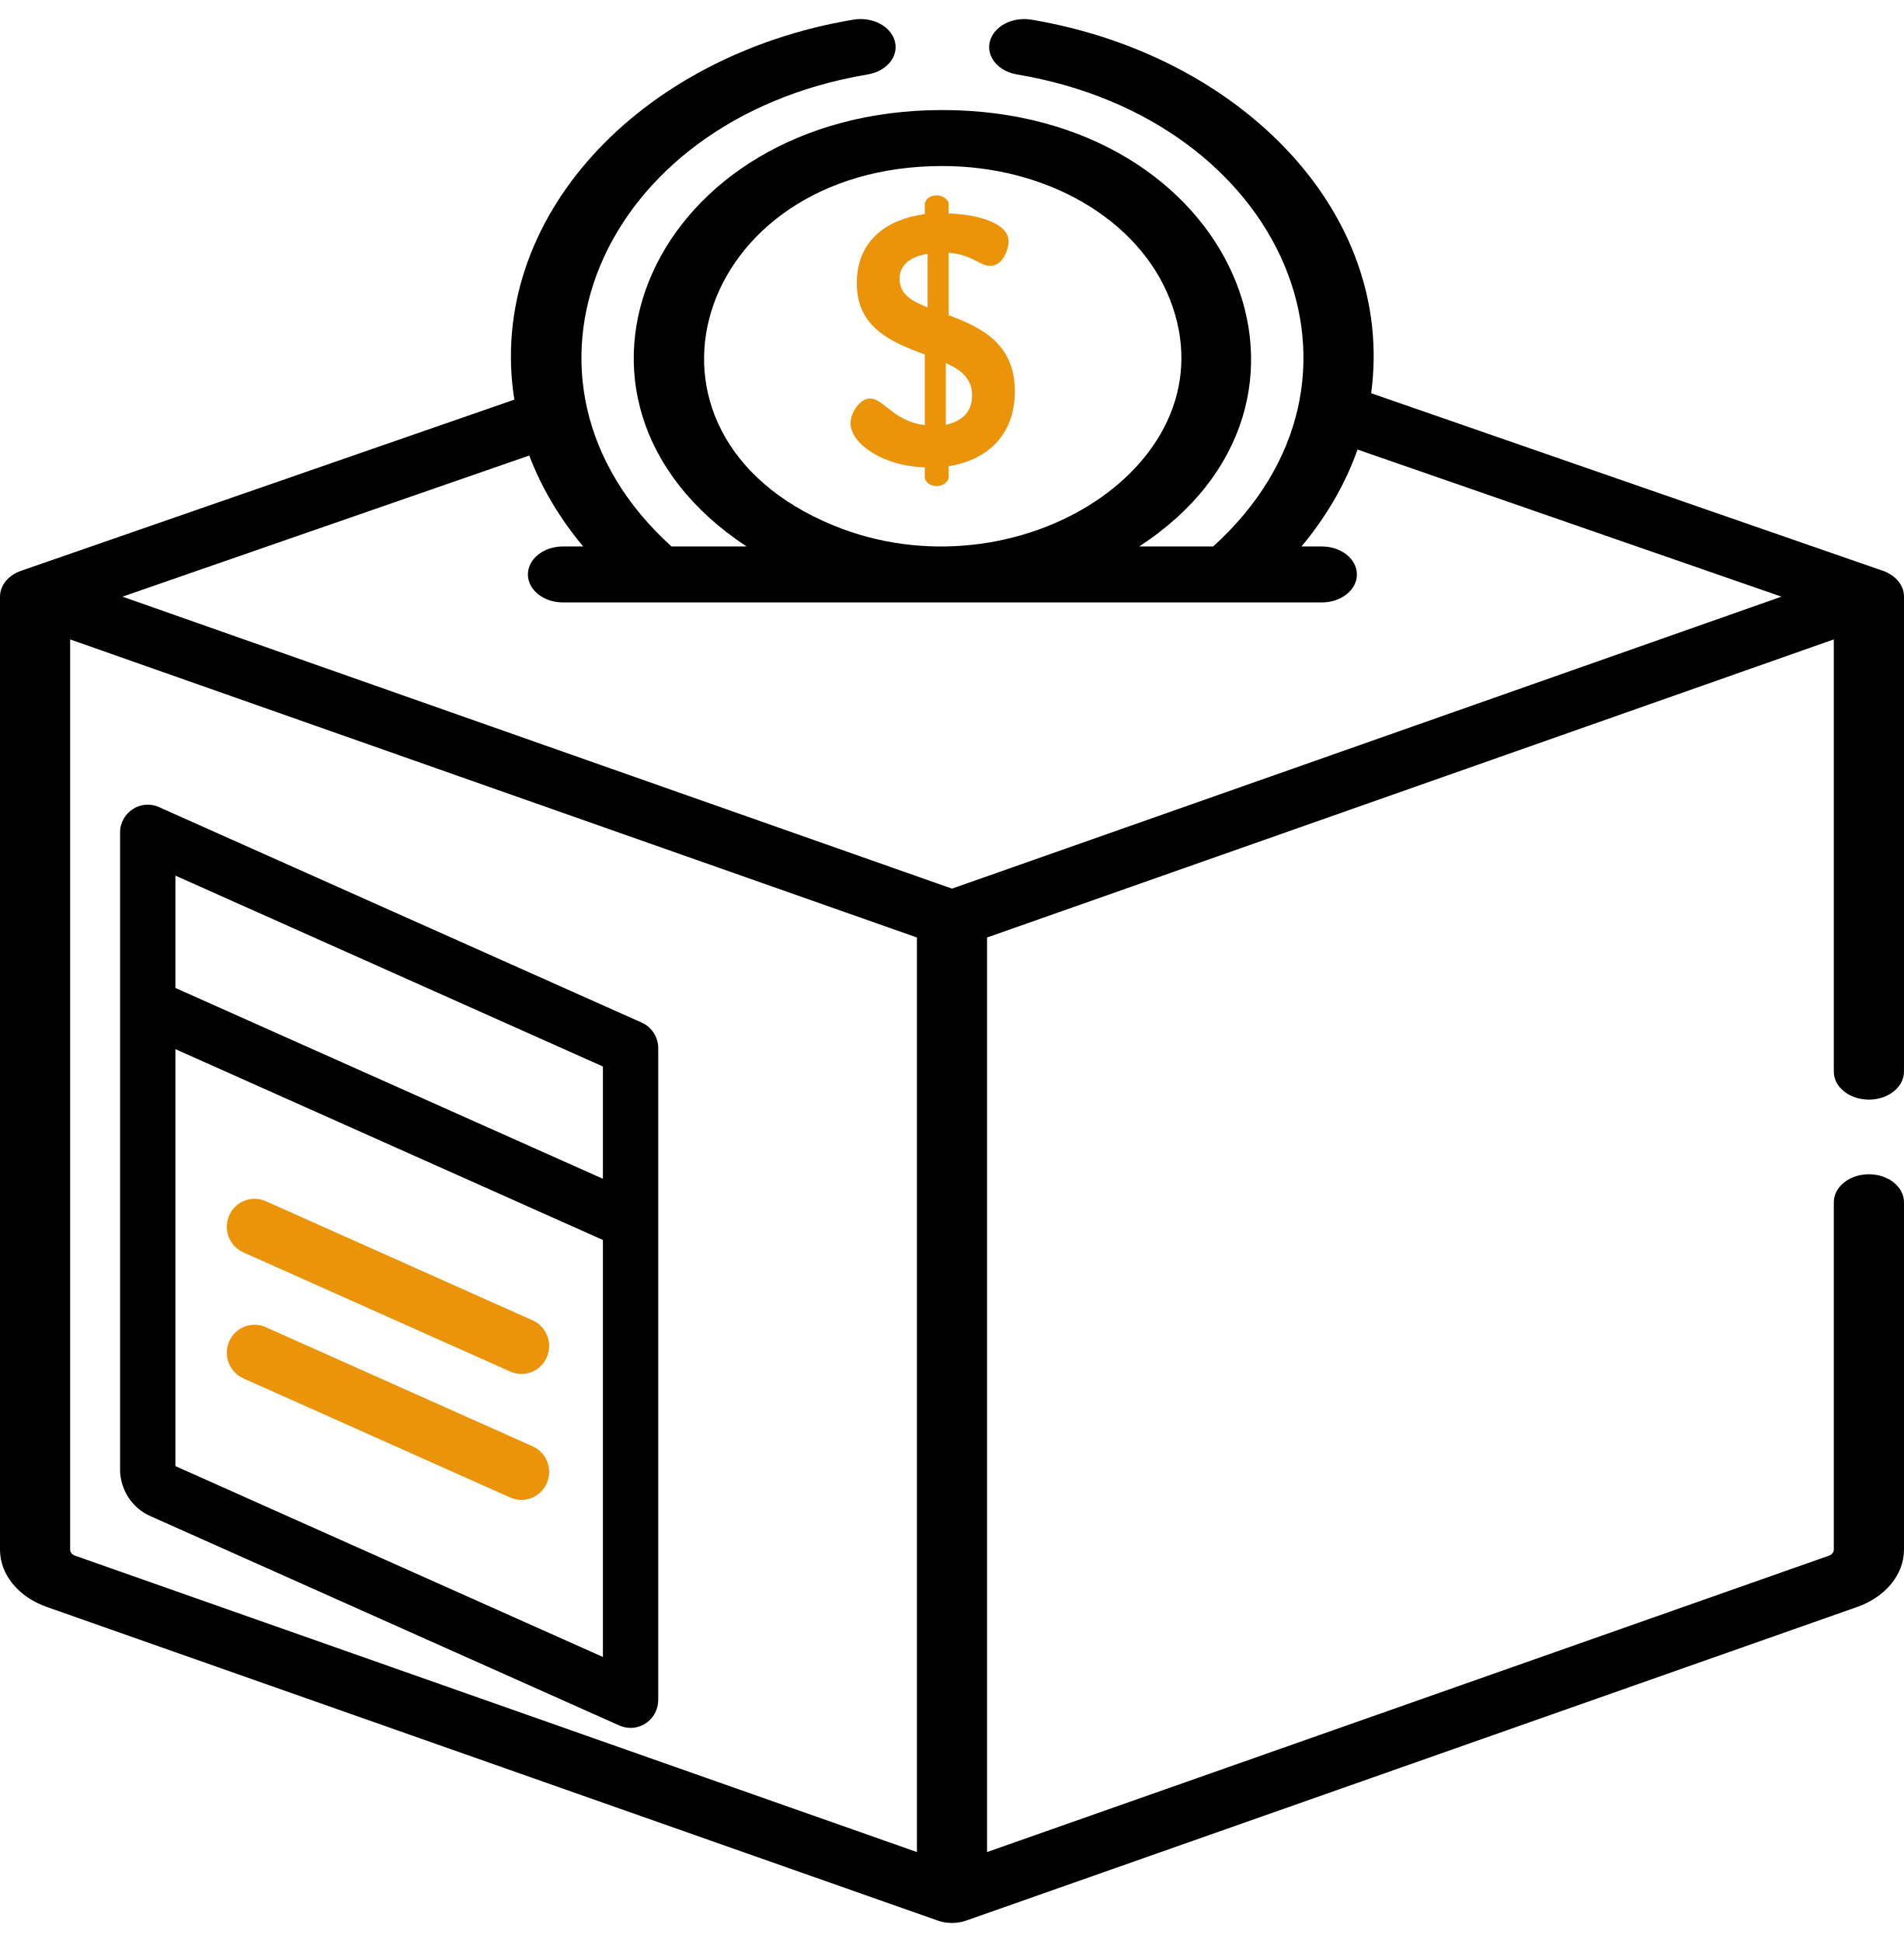
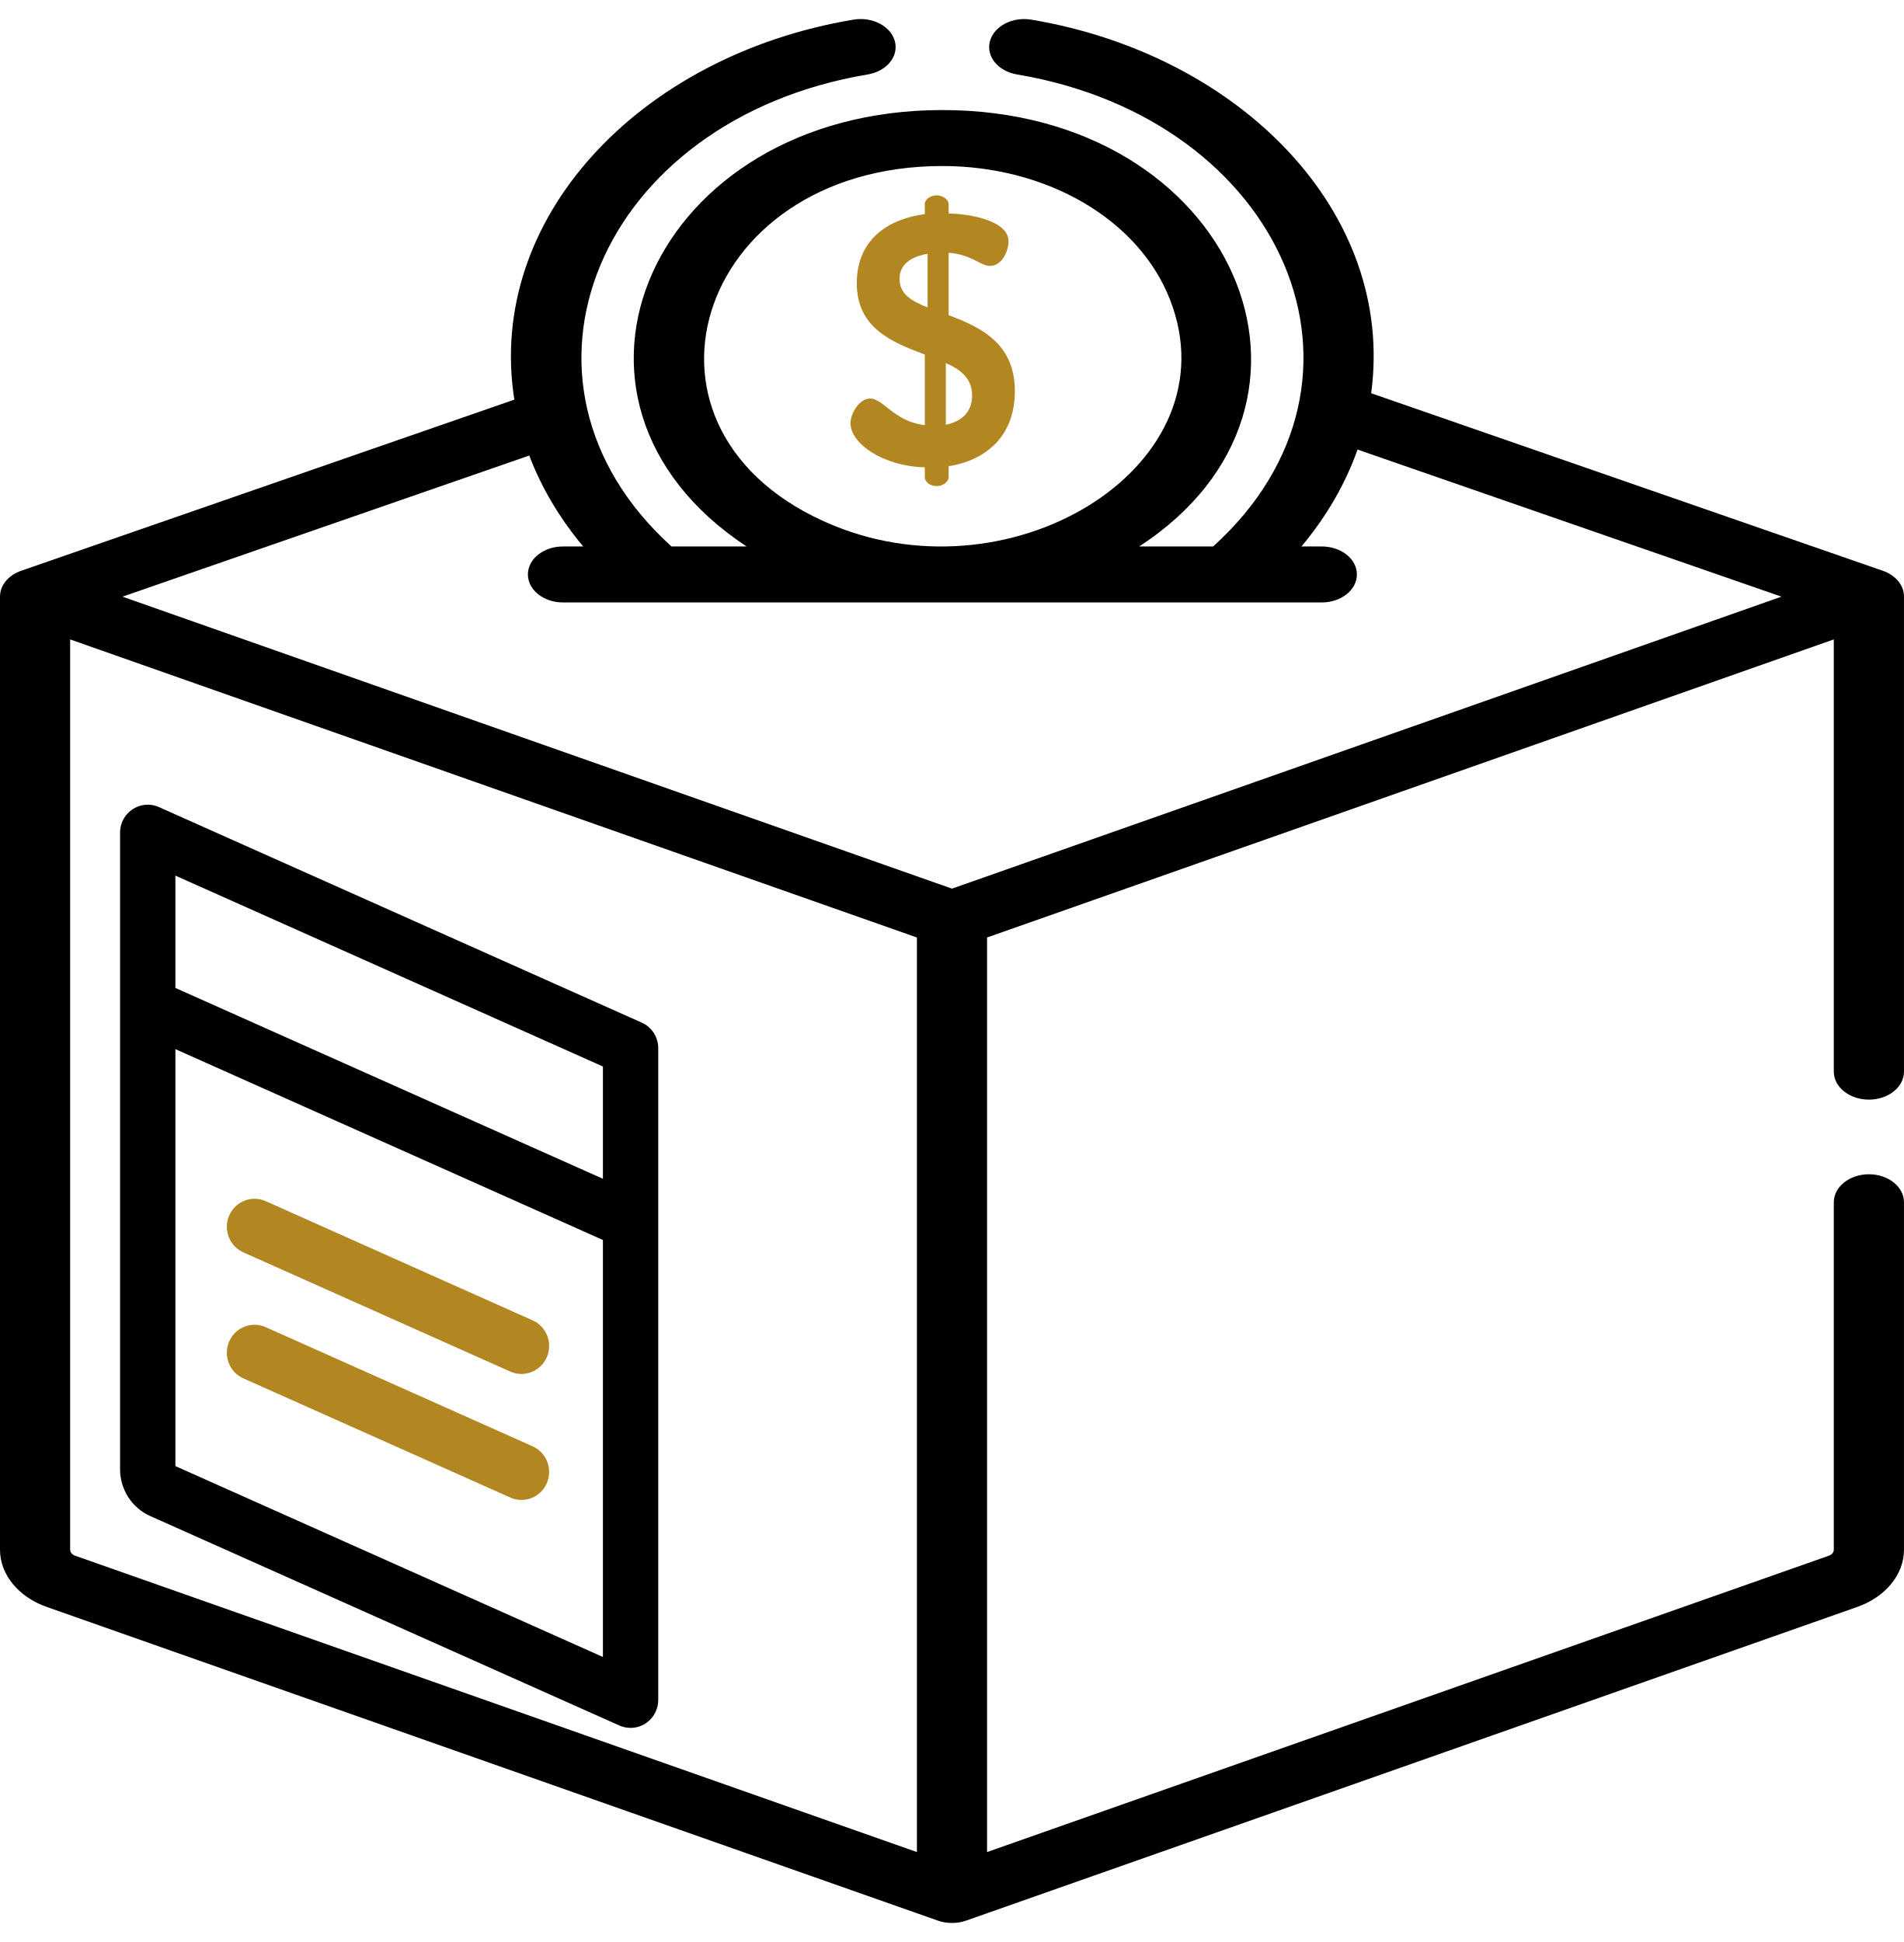
<svg xmlns="http://www.w3.org/2000/svg" width="50" height="51" viewBox="0 0 50 51" fill="none">
  <path d="M16.853 26.856L4.173 21.195C3.693 20.981 3.153 21.337 3.153 21.867C3.153 22.351 3.153 38.184 3.153 38.586C3.153 39.117 3.464 39.599 3.944 39.813L16.266 45.315C16.36 45.357 16.46 45.377 16.559 45.377C16.698 45.377 16.836 45.337 16.956 45.258C17.162 45.123 17.286 44.891 17.286 44.642C17.286 44.216 17.286 28.011 17.286 27.528C17.286 27.237 17.116 26.973 16.853 26.856ZM15.833 43.515L4.606 38.502V27.552L15.833 32.564V43.515ZM15.833 30.957L4.606 25.945V22.995L15.833 28.008V30.957Z" fill="black" />
-   <path d="M24.912 8.277V6.638C25.528 6.685 25.74 6.983 25.997 6.983C26.338 6.983 26.485 6.554 26.485 6.34C26.485 5.8 25.51 5.623 24.912 5.605V5.362C24.912 5.241 24.755 5.13 24.599 5.13C24.424 5.13 24.286 5.241 24.286 5.362V5.623C23.366 5.744 22.5 6.256 22.5 7.439C22.5 8.631 23.448 8.994 24.286 9.311V11.164C23.476 11.071 23.2 10.466 22.85 10.466C22.565 10.466 22.335 10.857 22.335 11.117C22.335 11.639 23.172 12.244 24.286 12.272V12.533C24.286 12.654 24.424 12.766 24.599 12.766C24.755 12.766 24.912 12.654 24.912 12.533V12.244C25.942 12.077 26.651 11.415 26.651 10.27C26.651 9.004 25.73 8.585 24.912 8.277ZM24.359 8.072C23.936 7.905 23.623 7.728 23.623 7.318C23.623 6.964 23.899 6.741 24.359 6.666V8.072ZM24.838 11.155V9.534C25.234 9.712 25.528 9.935 25.528 10.391C25.528 10.829 25.243 11.071 24.838 11.155Z" fill="#EB9309" />
+   <path d="M24.912 8.277V6.638C25.528 6.685 25.74 6.983 25.997 6.983C26.338 6.983 26.485 6.554 26.485 6.34C26.485 5.8 25.51 5.623 24.912 5.605V5.362C24.912 5.241 24.755 5.13 24.599 5.13C24.424 5.13 24.286 5.241 24.286 5.362V5.623C23.366 5.744 22.5 6.256 22.5 7.439C22.5 8.631 23.448 8.994 24.286 9.311V11.164C23.476 11.071 23.2 10.466 22.85 10.466C22.565 10.466 22.335 10.857 22.335 11.117C22.335 11.639 23.172 12.244 24.286 12.272V12.533C24.286 12.654 24.424 12.766 24.599 12.766C24.755 12.766 24.912 12.654 24.912 12.533V12.244C25.942 12.077 26.651 11.415 26.651 10.27C26.651 9.004 25.73 8.585 24.912 8.277ZM24.359 8.072C23.936 7.905 23.623 7.728 23.623 7.318C23.623 6.964 23.899 6.741 24.359 6.666V8.072ZM24.838 11.155V9.534C25.234 9.712 25.528 9.935 25.528 10.391C25.528 10.829 25.243 11.071 24.838 11.155Z" fill="#B28721" />
  <path d="M49.079 30.838C48.57 30.838 48.157 31.168 48.157 31.574V40.697C48.157 40.765 48.106 40.828 48.028 40.855L25.921 48.638V24.62L31.688 22.59L48.157 16.792V28.143C48.157 28.549 48.57 28.878 49.079 28.878C49.587 28.878 50 28.549 50 28.143C50 27.719 50 15.504 50 15.663C50 15.37 49.778 15.105 49.446 14.99L36.008 10.327C36.646 5.576 32.563 1.436 27.087 0.517C26.589 0.432 26.101 0.687 25.996 1.085C25.891 1.482 26.21 1.872 26.708 1.955C33.717 3.132 36.694 9.974 31.858 14.351H29.916C35.688 10.595 32.426 2.89 24.746 2.89C17.15 2.89 13.752 10.484 19.605 14.351H17.634C12.831 10.003 15.739 3.136 22.788 1.955C23.286 1.871 23.605 1.482 23.5 1.084C23.395 0.687 22.907 0.432 22.409 0.516C16.774 1.46 12.758 5.753 13.507 10.495L0.554 14.99C0.23 15.102 0.006 15.361 0.001 15.653C0.001 15.656 0 15.659 0 15.662V15.664V40.697C0 41.348 0.482 41.938 1.228 42.201L24.628 50.438C24.857 50.519 25.131 50.523 25.372 50.438L48.772 42.201C49.518 41.938 50 41.347 50 40.697V31.574C50 31.168 49.588 30.838 49.079 30.838ZM24.746 4.36C27.504 4.36 29.907 5.77 30.726 7.87C32.403 12.173 26.685 15.764 21.892 13.801C16.041 11.401 18.221 4.36 24.746 4.36ZM1.842 40.697V16.792C2.47 17.013 23.57 24.441 24.079 24.62V48.638L1.972 40.855C1.893 40.828 1.842 40.765 1.842 40.697ZM25 23.337L3.217 15.669L13.899 11.963C14.217 12.803 14.693 13.608 15.315 14.351H14.784C14.275 14.351 13.863 14.68 13.863 15.086C13.863 15.492 14.275 15.821 14.784 15.821C15.475 15.821 33.419 15.821 34.712 15.821C35.221 15.821 35.633 15.492 35.633 15.086C35.633 14.68 35.221 14.351 34.712 14.351H34.177C34.838 13.562 35.332 12.703 35.65 11.806L46.783 15.669L25 23.337Z" fill="black" />
-   <path d="M13.988 34.675L6.977 31.544C6.61 31.381 6.181 31.549 6.019 31.92C5.857 32.292 6.023 32.725 6.39 32.889L13.401 36.02C13.77 36.184 14.198 36.014 14.359 35.644C14.521 35.272 14.355 34.839 13.988 34.675Z" fill="#EB9309" />
-   <path d="M13.988 37.983L6.977 34.853C6.61 34.689 6.181 34.857 6.019 35.228C5.857 35.6 6.023 36.034 6.39 36.198L13.401 39.328C13.769 39.492 14.197 39.324 14.359 38.952C14.521 38.581 14.355 38.147 13.988 37.983Z" fill="#EB9309" />
+   <path d="M13.988 34.675L6.977 31.544C6.61 31.381 6.181 31.549 6.019 31.92C5.857 32.292 6.023 32.725 6.39 32.889L13.401 36.02C13.77 36.184 14.198 36.014 14.359 35.644C14.521 35.272 14.355 34.839 13.988 34.675Z" fill="#B28721" />
+   <path d="M13.988 37.983L6.977 34.853C6.61 34.689 6.181 34.857 6.019 35.228C5.857 35.6 6.023 36.034 6.39 36.198L13.401 39.328C13.769 39.492 14.197 39.324 14.359 38.952C14.521 38.581 14.355 38.147 13.988 37.983Z" fill="#B28721" />
</svg>
